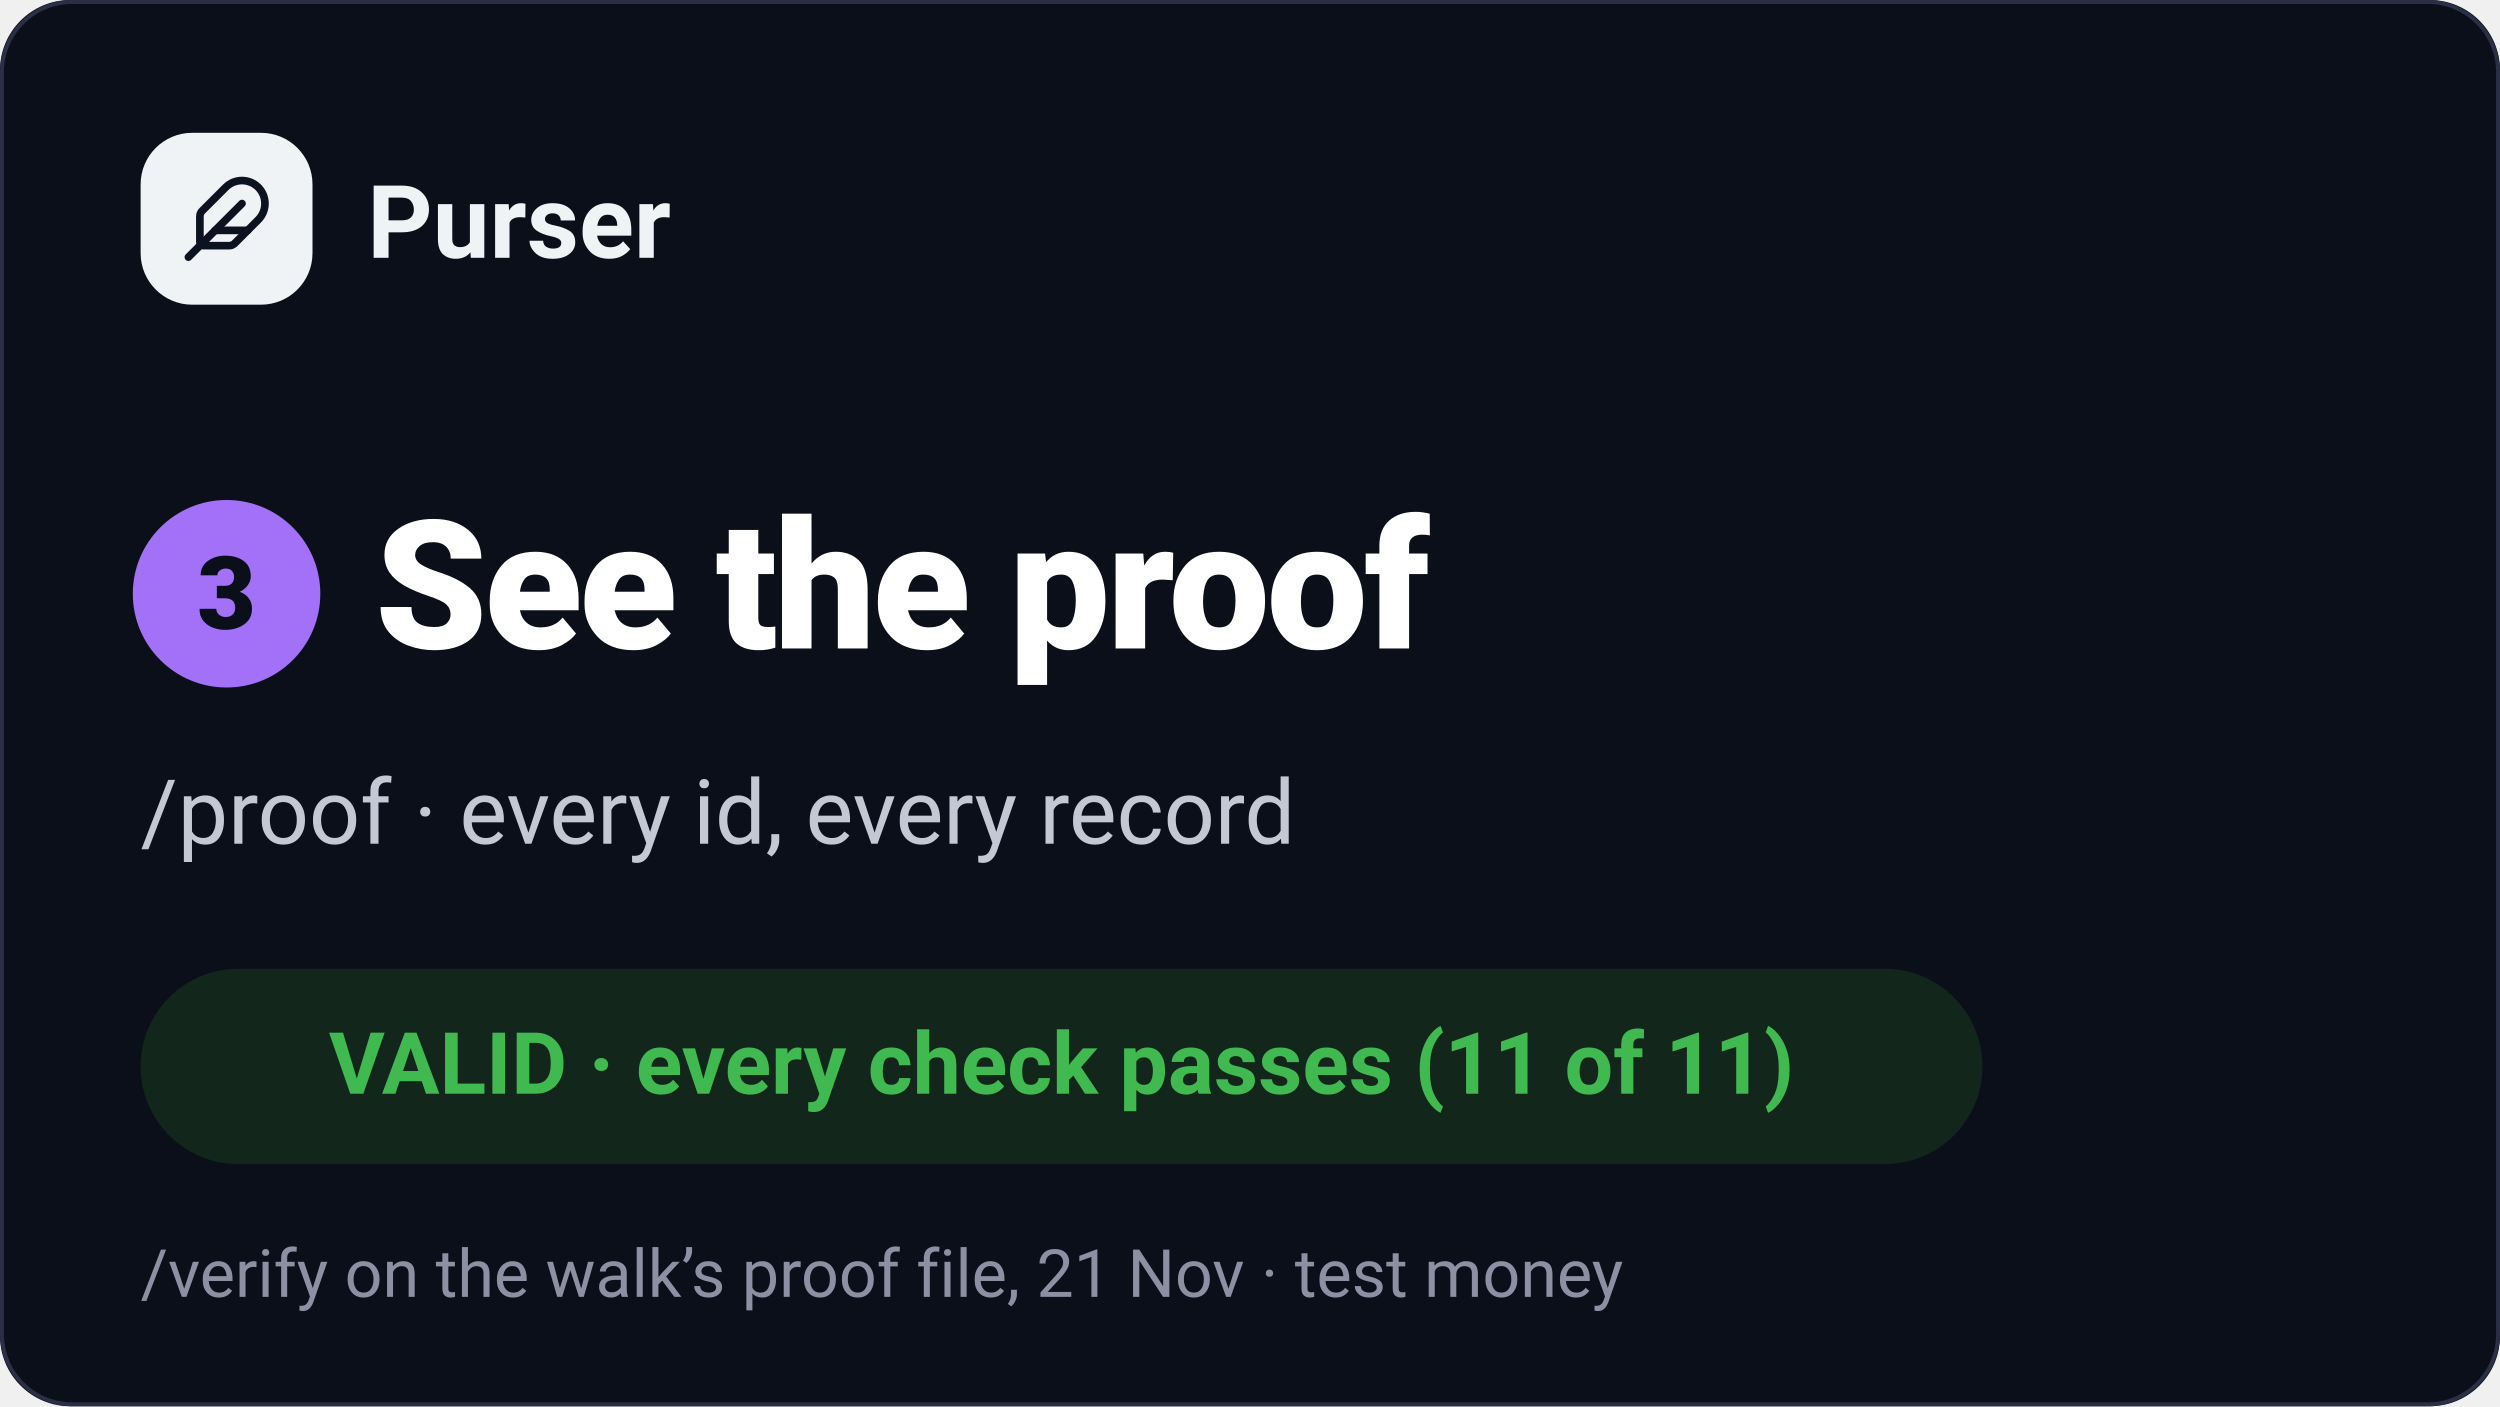
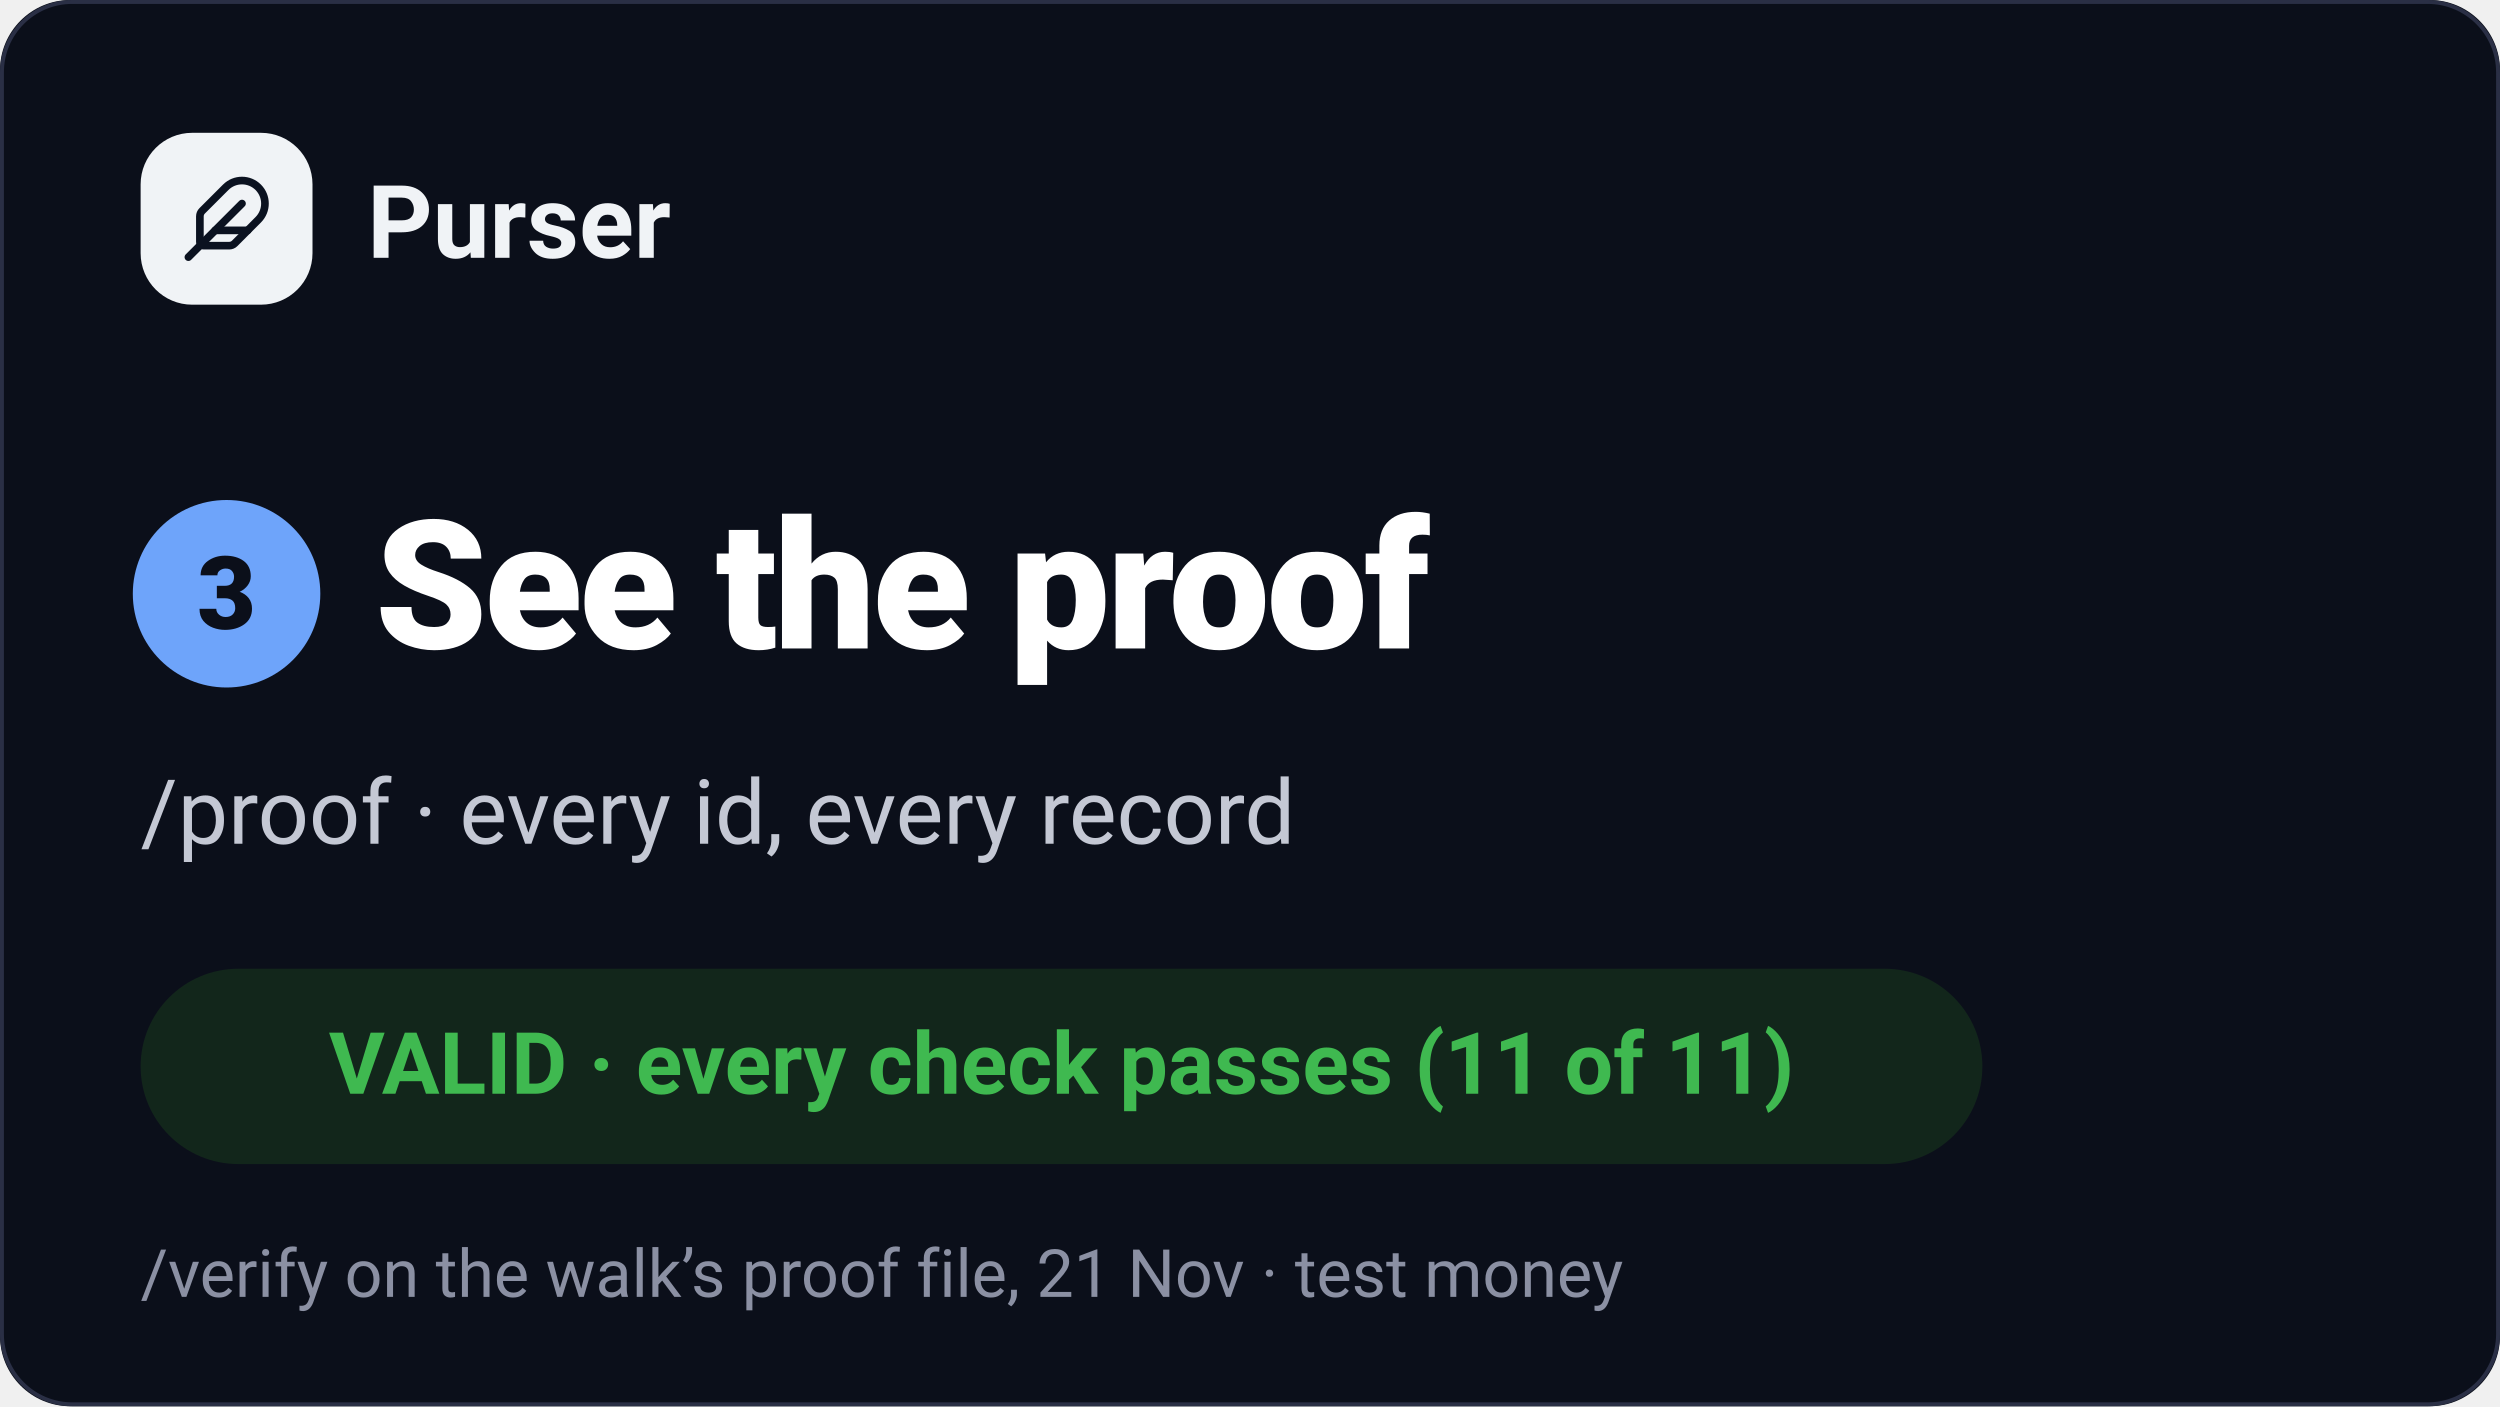
<svg xmlns="http://www.w3.org/2000/svg" viewBox="0 0 640 360" width="640" height="360" role="img" aria-labelledby="t">
  <style>text{font-family:ui-sans-serif,system-ui,-apple-system,'Segoe UI',Roboto,Helvetica,Arial,sans-serif}</style>
  <rect width="640" height="360" rx="18" fill="#0b0f1a" />
  <rect x="0.5" y="0.5" width="639" height="359" rx="18" fill="none" stroke="#2a2f45" />
  <rect x="36" y="34" width="44" height="44" rx="13.2" fill="#f0f3f6" />
  <g transform="translate(46.27 44.27) scale(0.98)" fill="none" stroke="#0b1220" stroke-width="2" stroke-linecap="round" stroke-linejoin="round">
    <path d="M12.67 19a2 2 0 0 0 1.416-.588l6.154-6.172a6 6 0 0 0-8.49-8.49L5.586 9.914A2 2 0 0 0 5 11.328V18a1 1 0 0 0 1 1z" />
    <path d="M16 8 2 22" />
    <path d="M17.5 15H9" />
  </g>
  <text x="94" y="66" font-size="26" font-weight="700" fill="#f0f3f6">Purser</text>
-   <circle cx="58" cy="152" r="24" fill="#a371f7" />
+   <circle cx="58" cy="152" r="24" fill="#6ea4fa" />
  <text x="58" y="161" font-size="26" font-weight="800" fill="#0b0f1a" text-anchor="middle">3</text>
  <text x="96" y="166" font-size="46" font-weight="800" letter-spacing="-0.8" fill="#ffffff">See the proof</text>
  <text x="36" y="216" font-size="23" fill="#c4c8d4">/proof · every id, every record</text>
  <rect x="36" y="248" width="471.49" height="50" rx="25" fill="#12261b" />
  <text x="271.75" y="280" font-size="22" font-weight="650" fill="#3fb950" text-anchor="middle">VALID · every check passes (11 of 11)</text>
  <text x="36" y="332" font-size="17" fill="#8b90a3">/verify on the walk’s proof file, 21 Nov · test money</text>
</svg>
